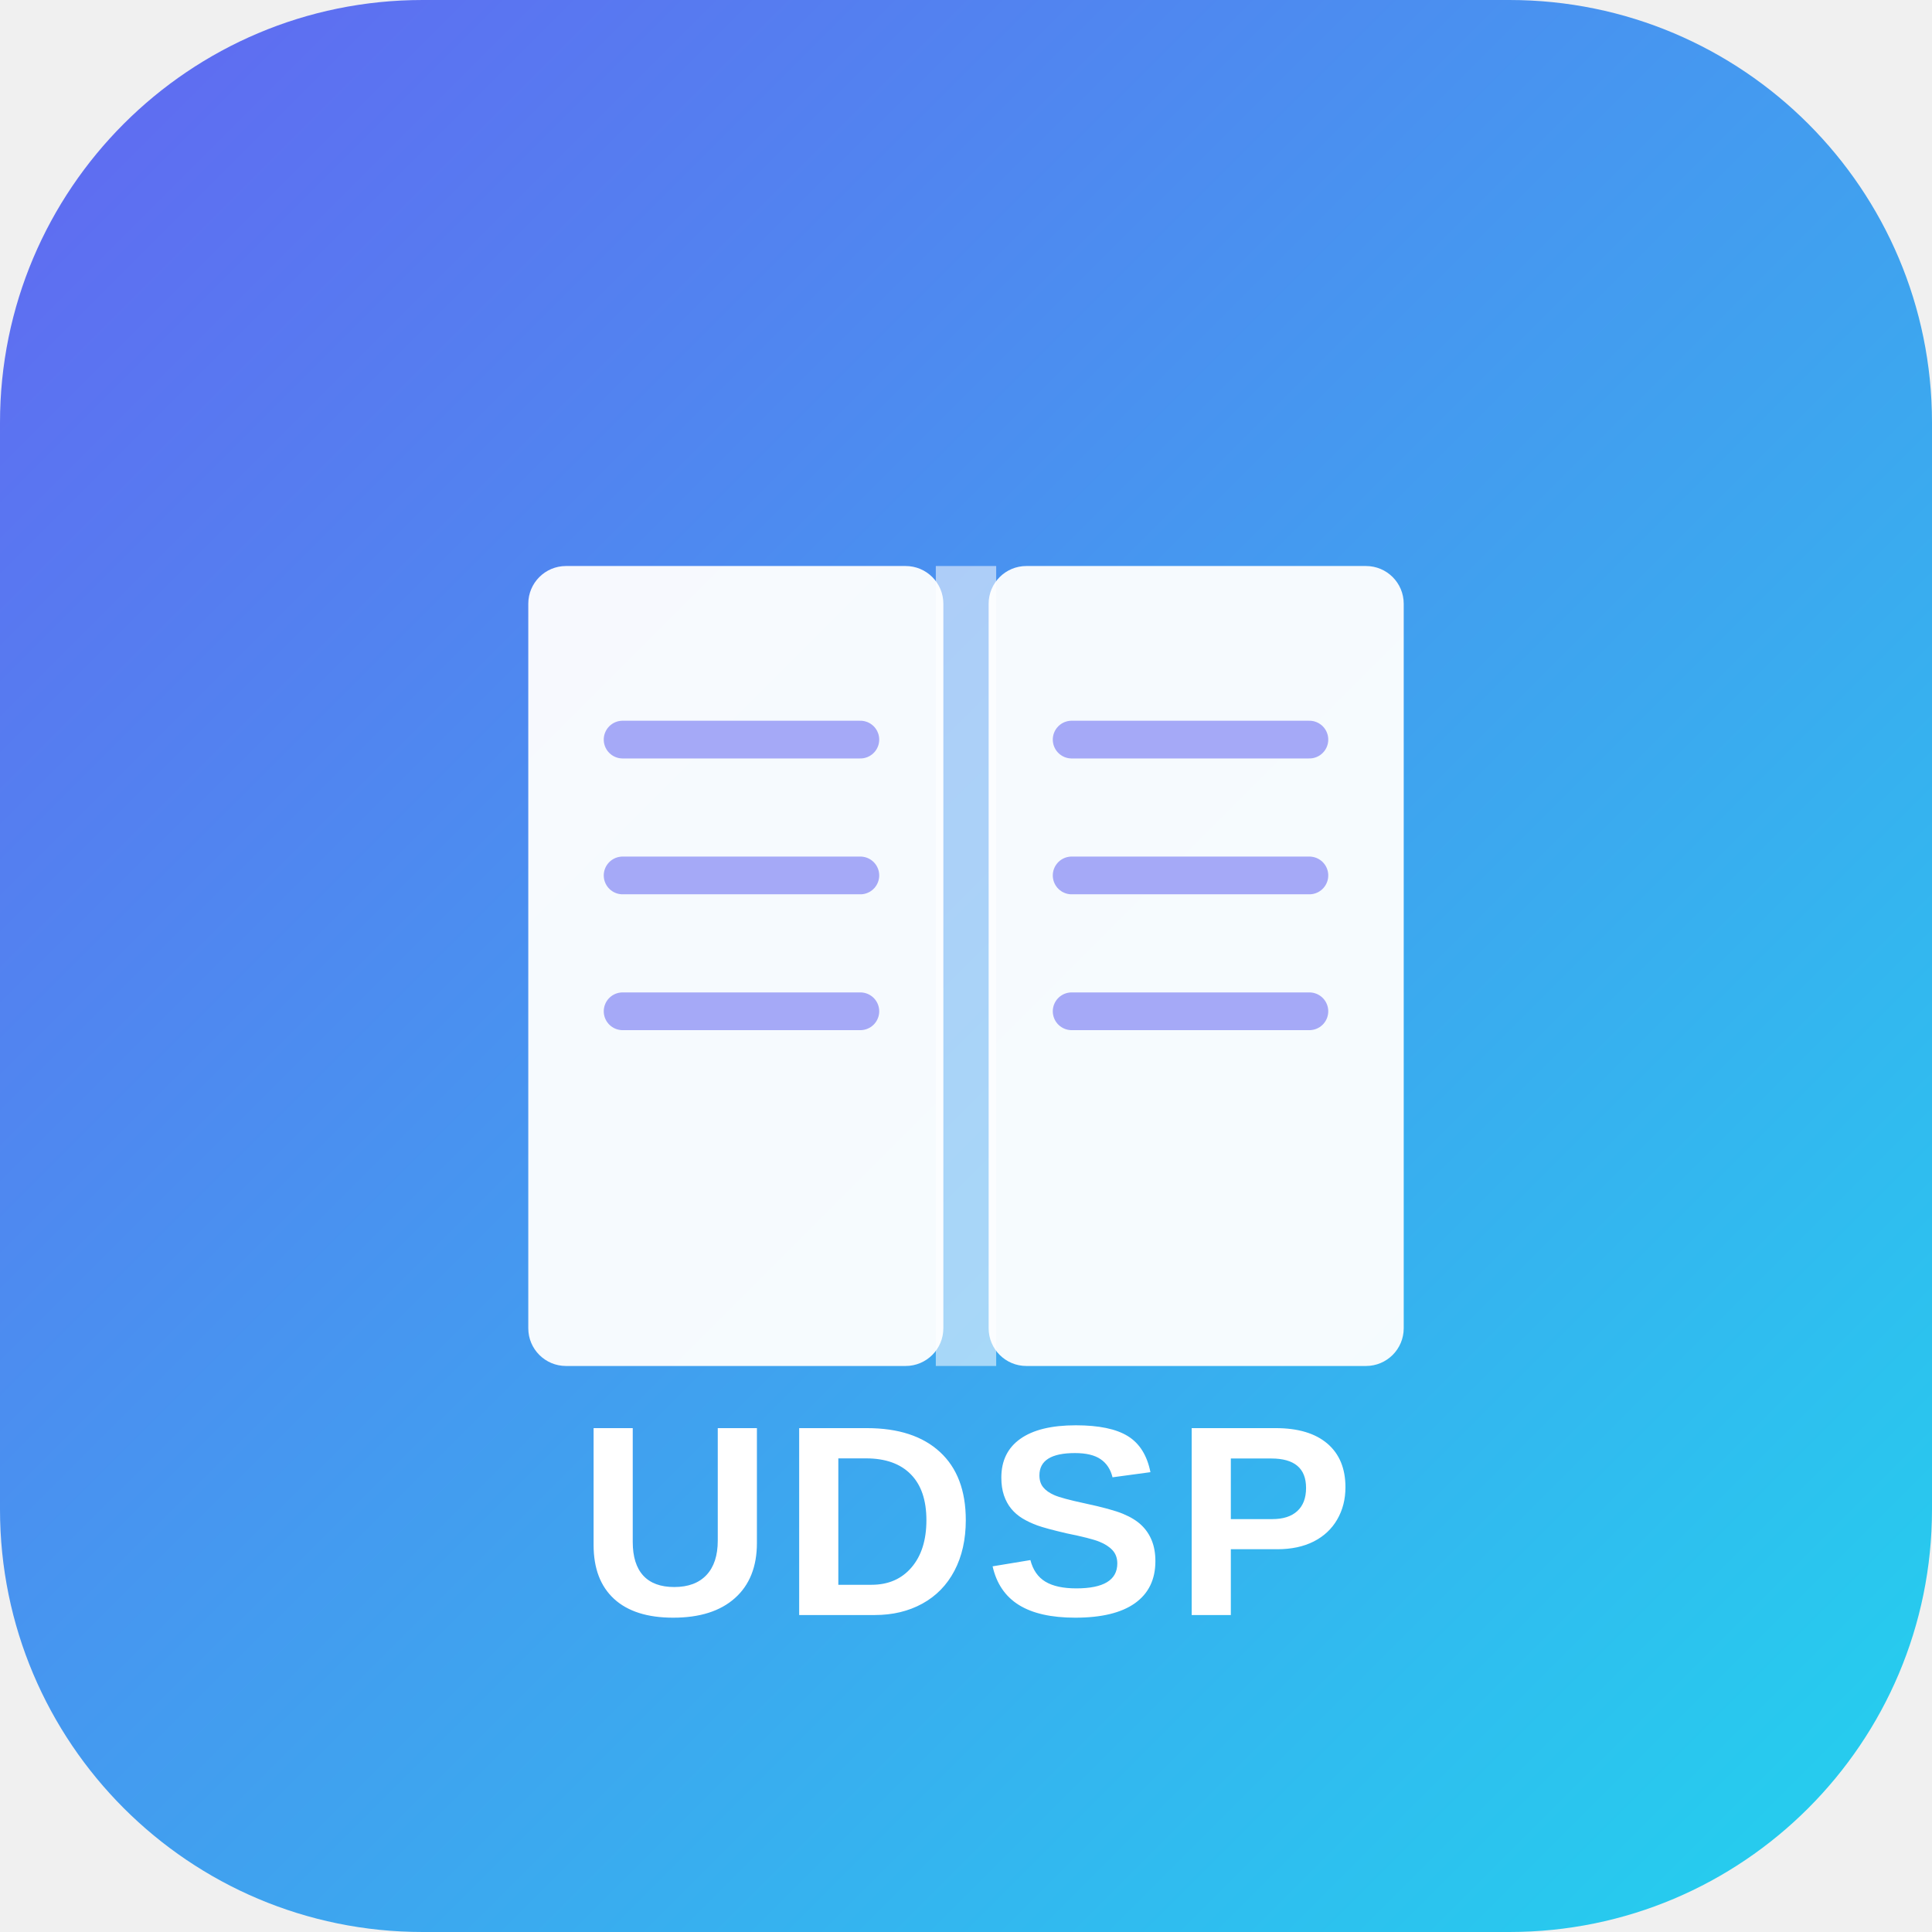
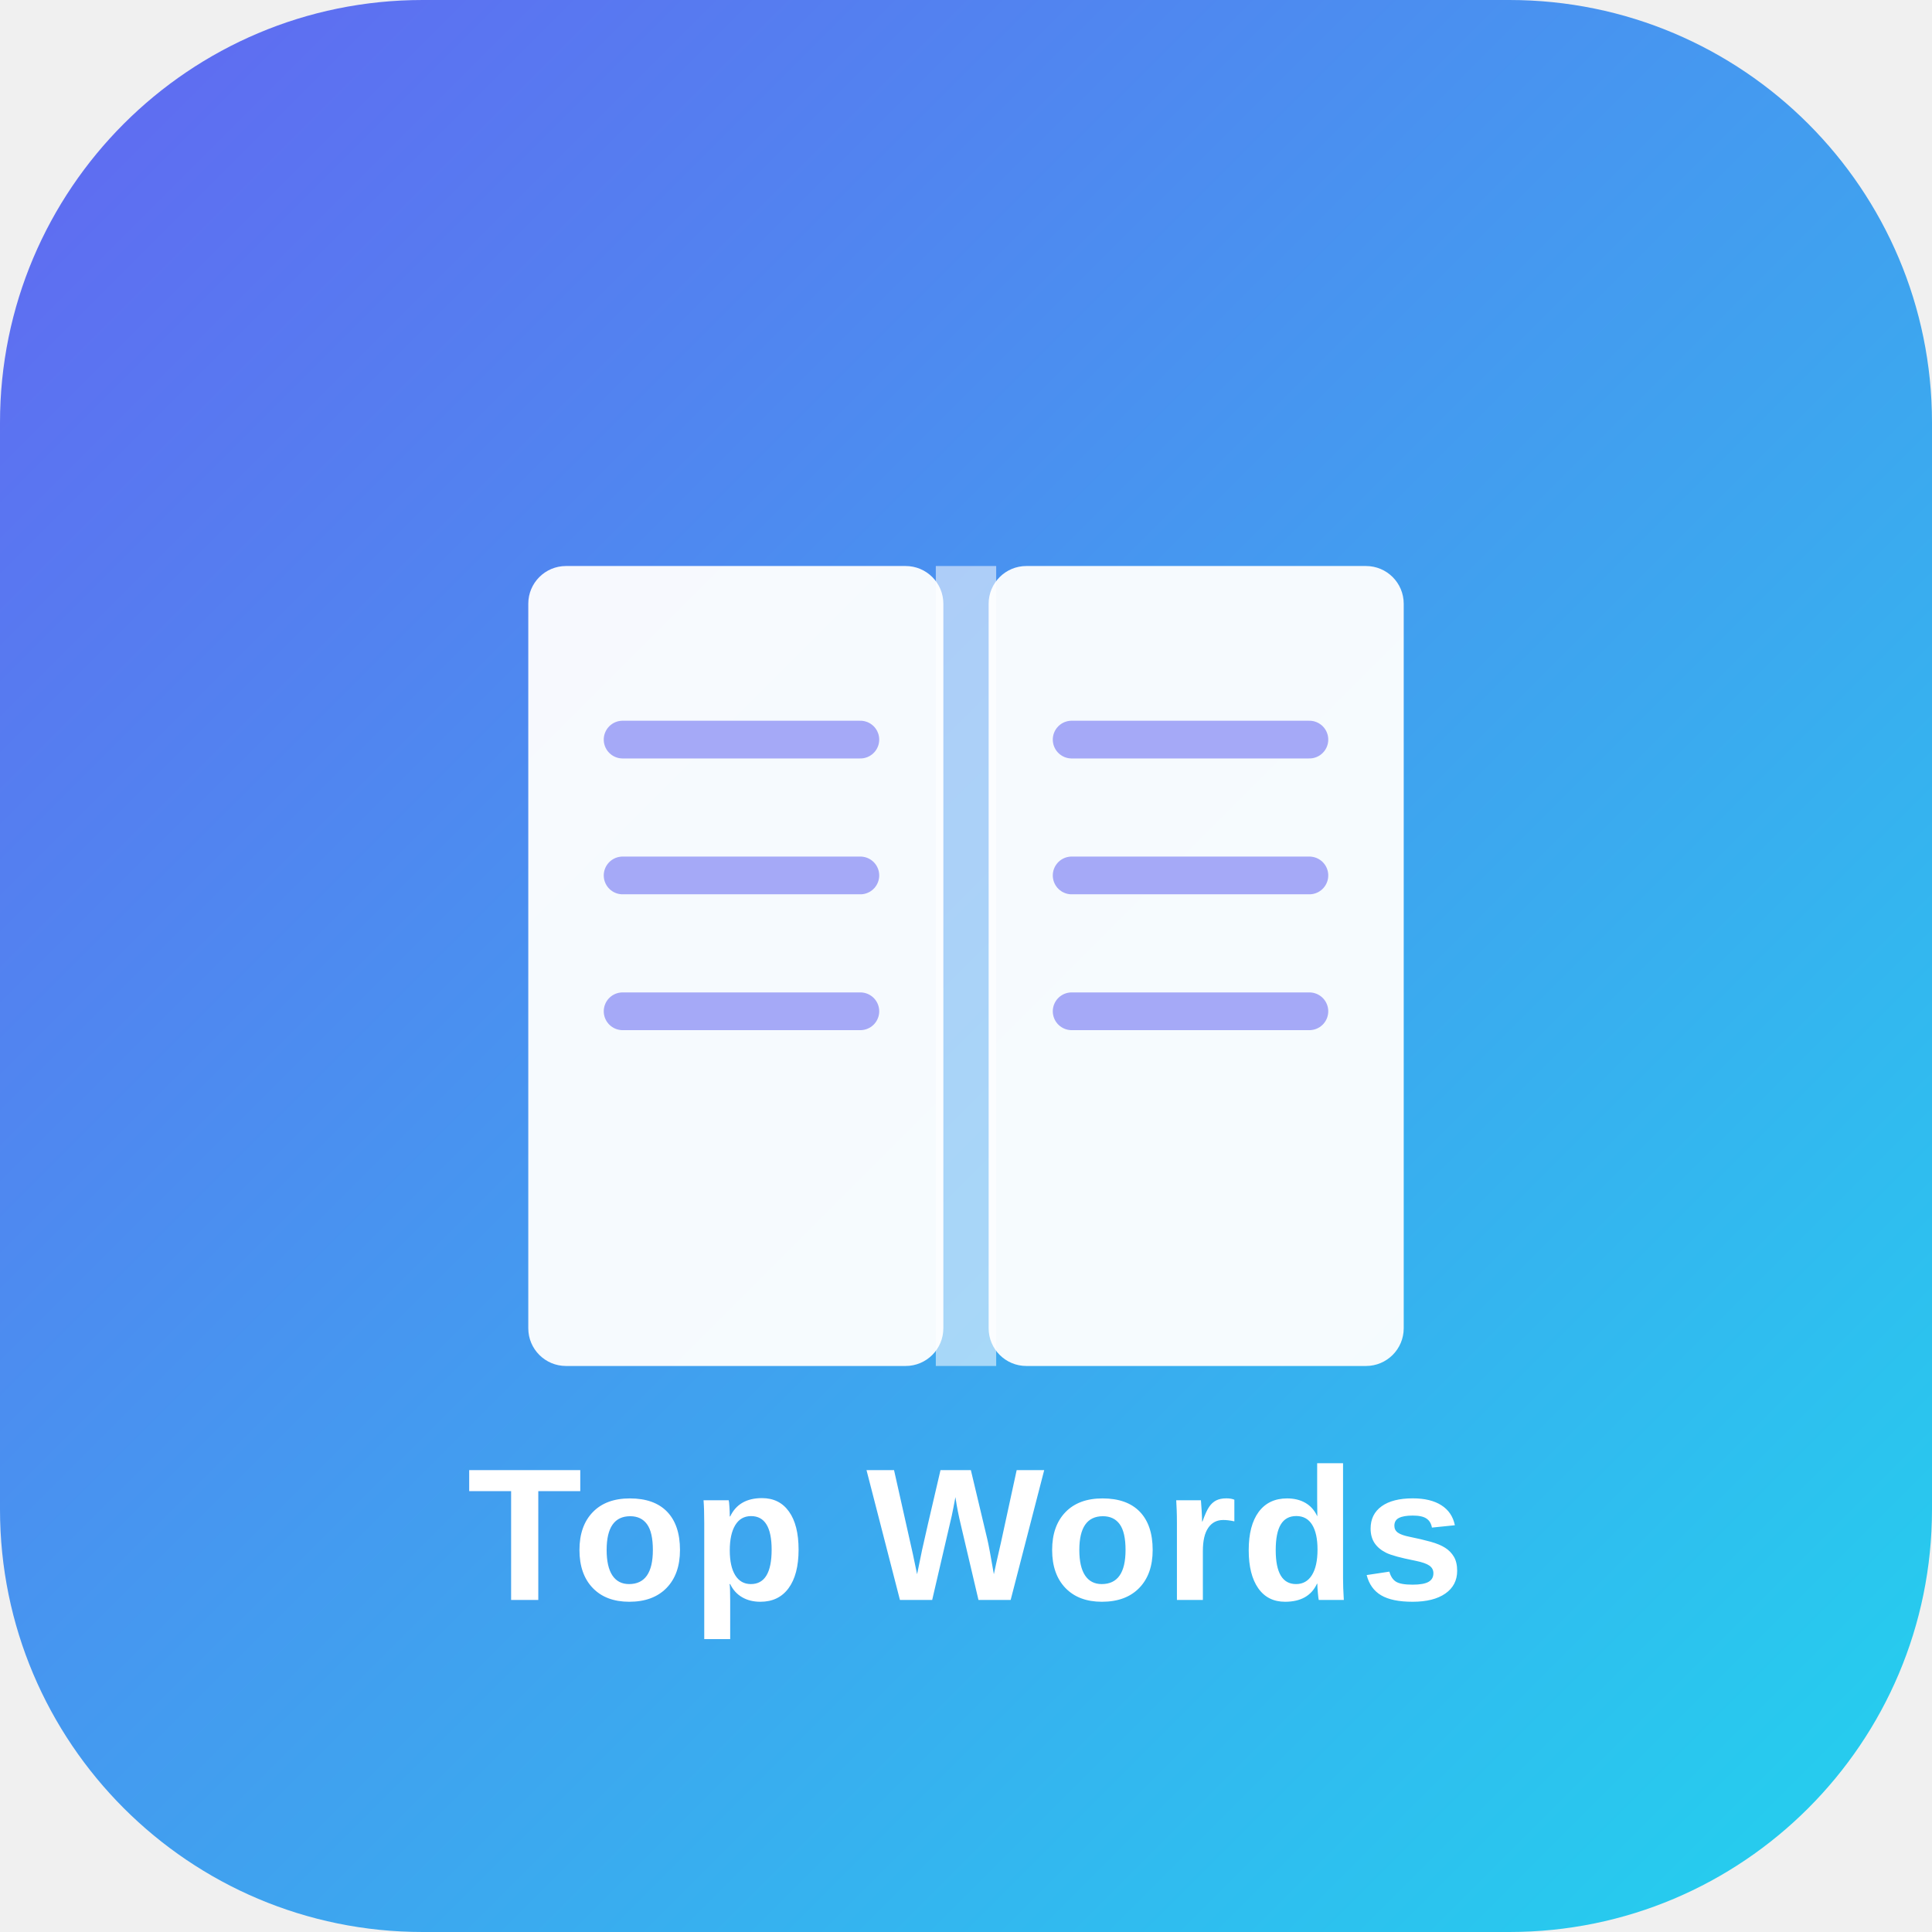
- <svg xmlns="http://www.w3.org/2000/svg" width="512" height="512" viewBox="0 0 512 512" role="img" aria-label="UDSP Top Words">
+ <svg xmlns="http://www.w3.org/2000/svg" width="512" height="512" viewBox="0 0 512 512" role="img" aria-label="Top Words">
  <defs>
    <linearGradient id="bg" x1="0" y1="0" x2="1" y2="1">
      <stop offset="0" stop-color="#6366f1" />
      <stop offset="1" stop-color="#22d3ee" />
    </linearGradient>
  </defs>
  <rect width="512" height="512" rx="112" fill="url(#bg)" />
  <g fill="#ffffff">
    <rect x="140" y="150" width="110" height="212" rx="10" opacity="0.95" />
    <rect x="262" y="150" width="110" height="212" rx="10" opacity="0.95" />
    <rect x="248" y="150" width="16" height="212" opacity="0.55" />
  </g>
  <g stroke="#6366f1" stroke-width="10" stroke-linecap="round" opacity="0.55">
    <line x1="165" y1="196" x2="228" y2="196" />
    <line x1="165" y1="232" x2="228" y2="232" />
    <line x1="165" y1="268" x2="228" y2="268" />
    <line x1="284" y1="196" x2="347" y2="196" />
    <line x1="284" y1="232" x2="347" y2="232" />
    <line x1="284" y1="268" x2="347" y2="268" />
  </g>
-   <text x="256" y="428" text-anchor="middle" font-family="Segoe UI, Arial, sans-serif" font-size="72" font-weight="800" fill="#ffffff" letter-spacing="2">UDSP</text>
+   <text x="256" y="424" text-anchor="middle" font-family="Segoe UI, Arial, sans-serif" font-size="50" font-weight="800" fill="#ffffff" letter-spacing="1">Top Words</text>
</svg>
